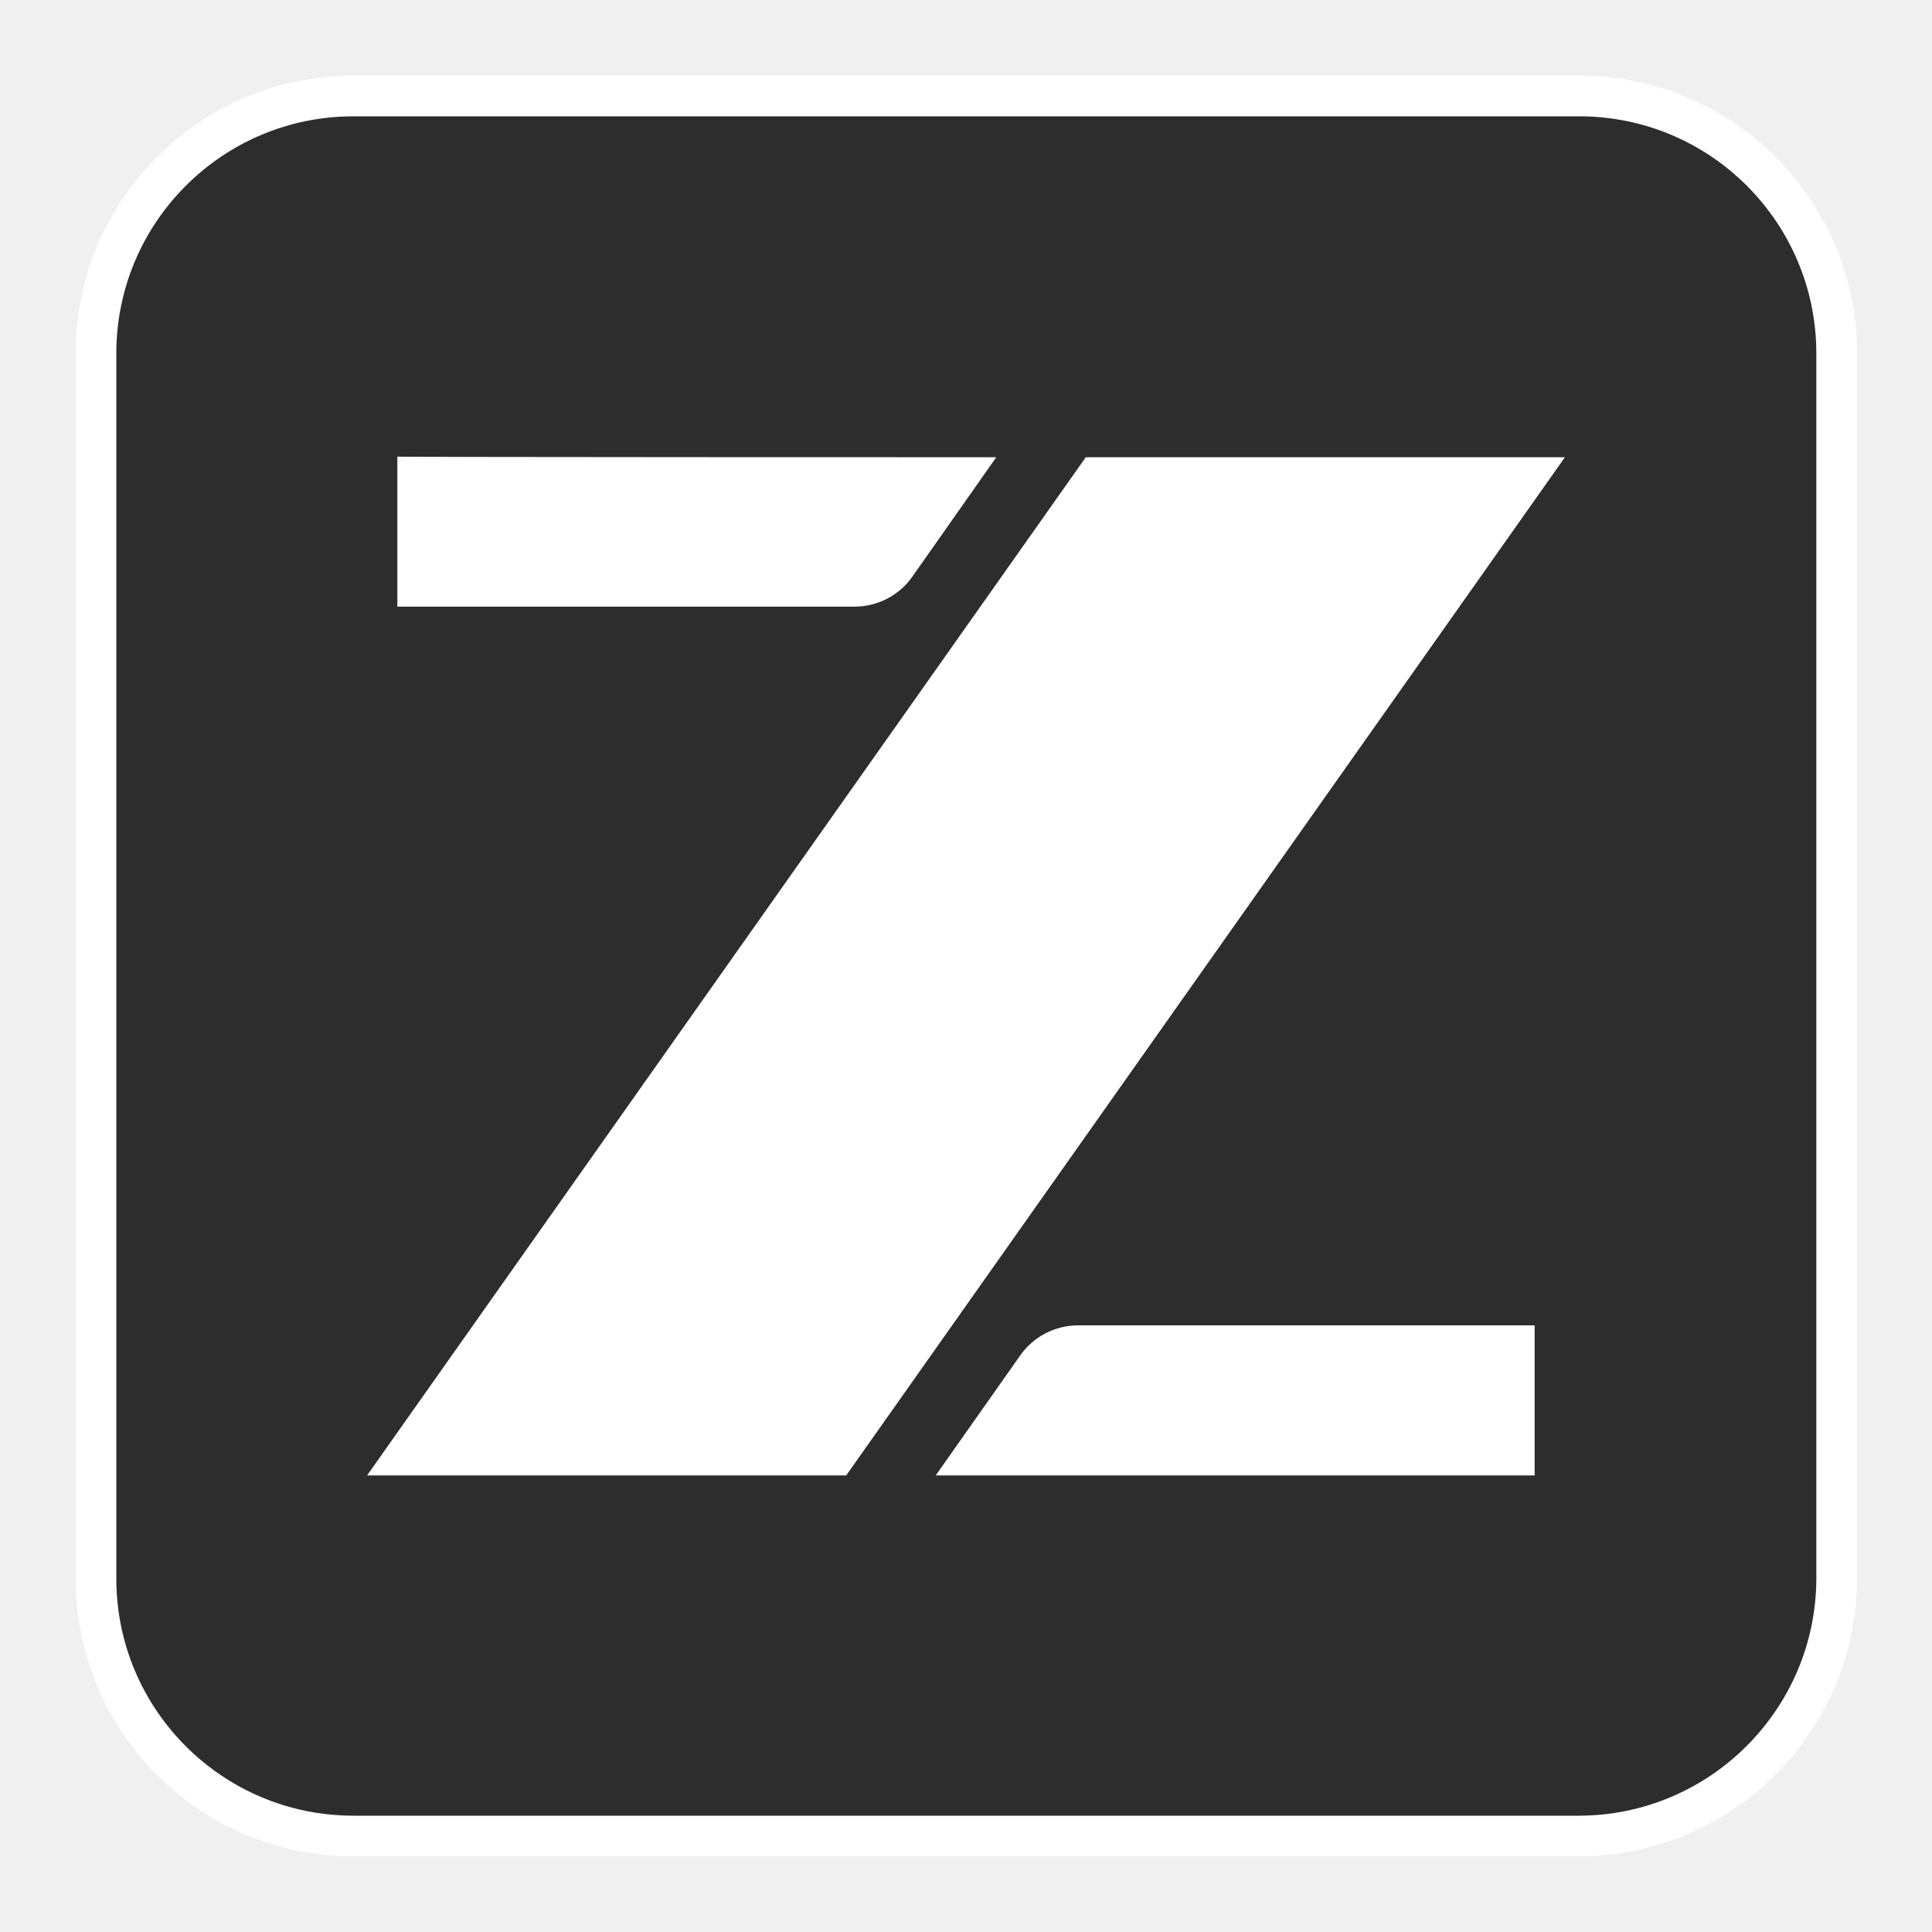
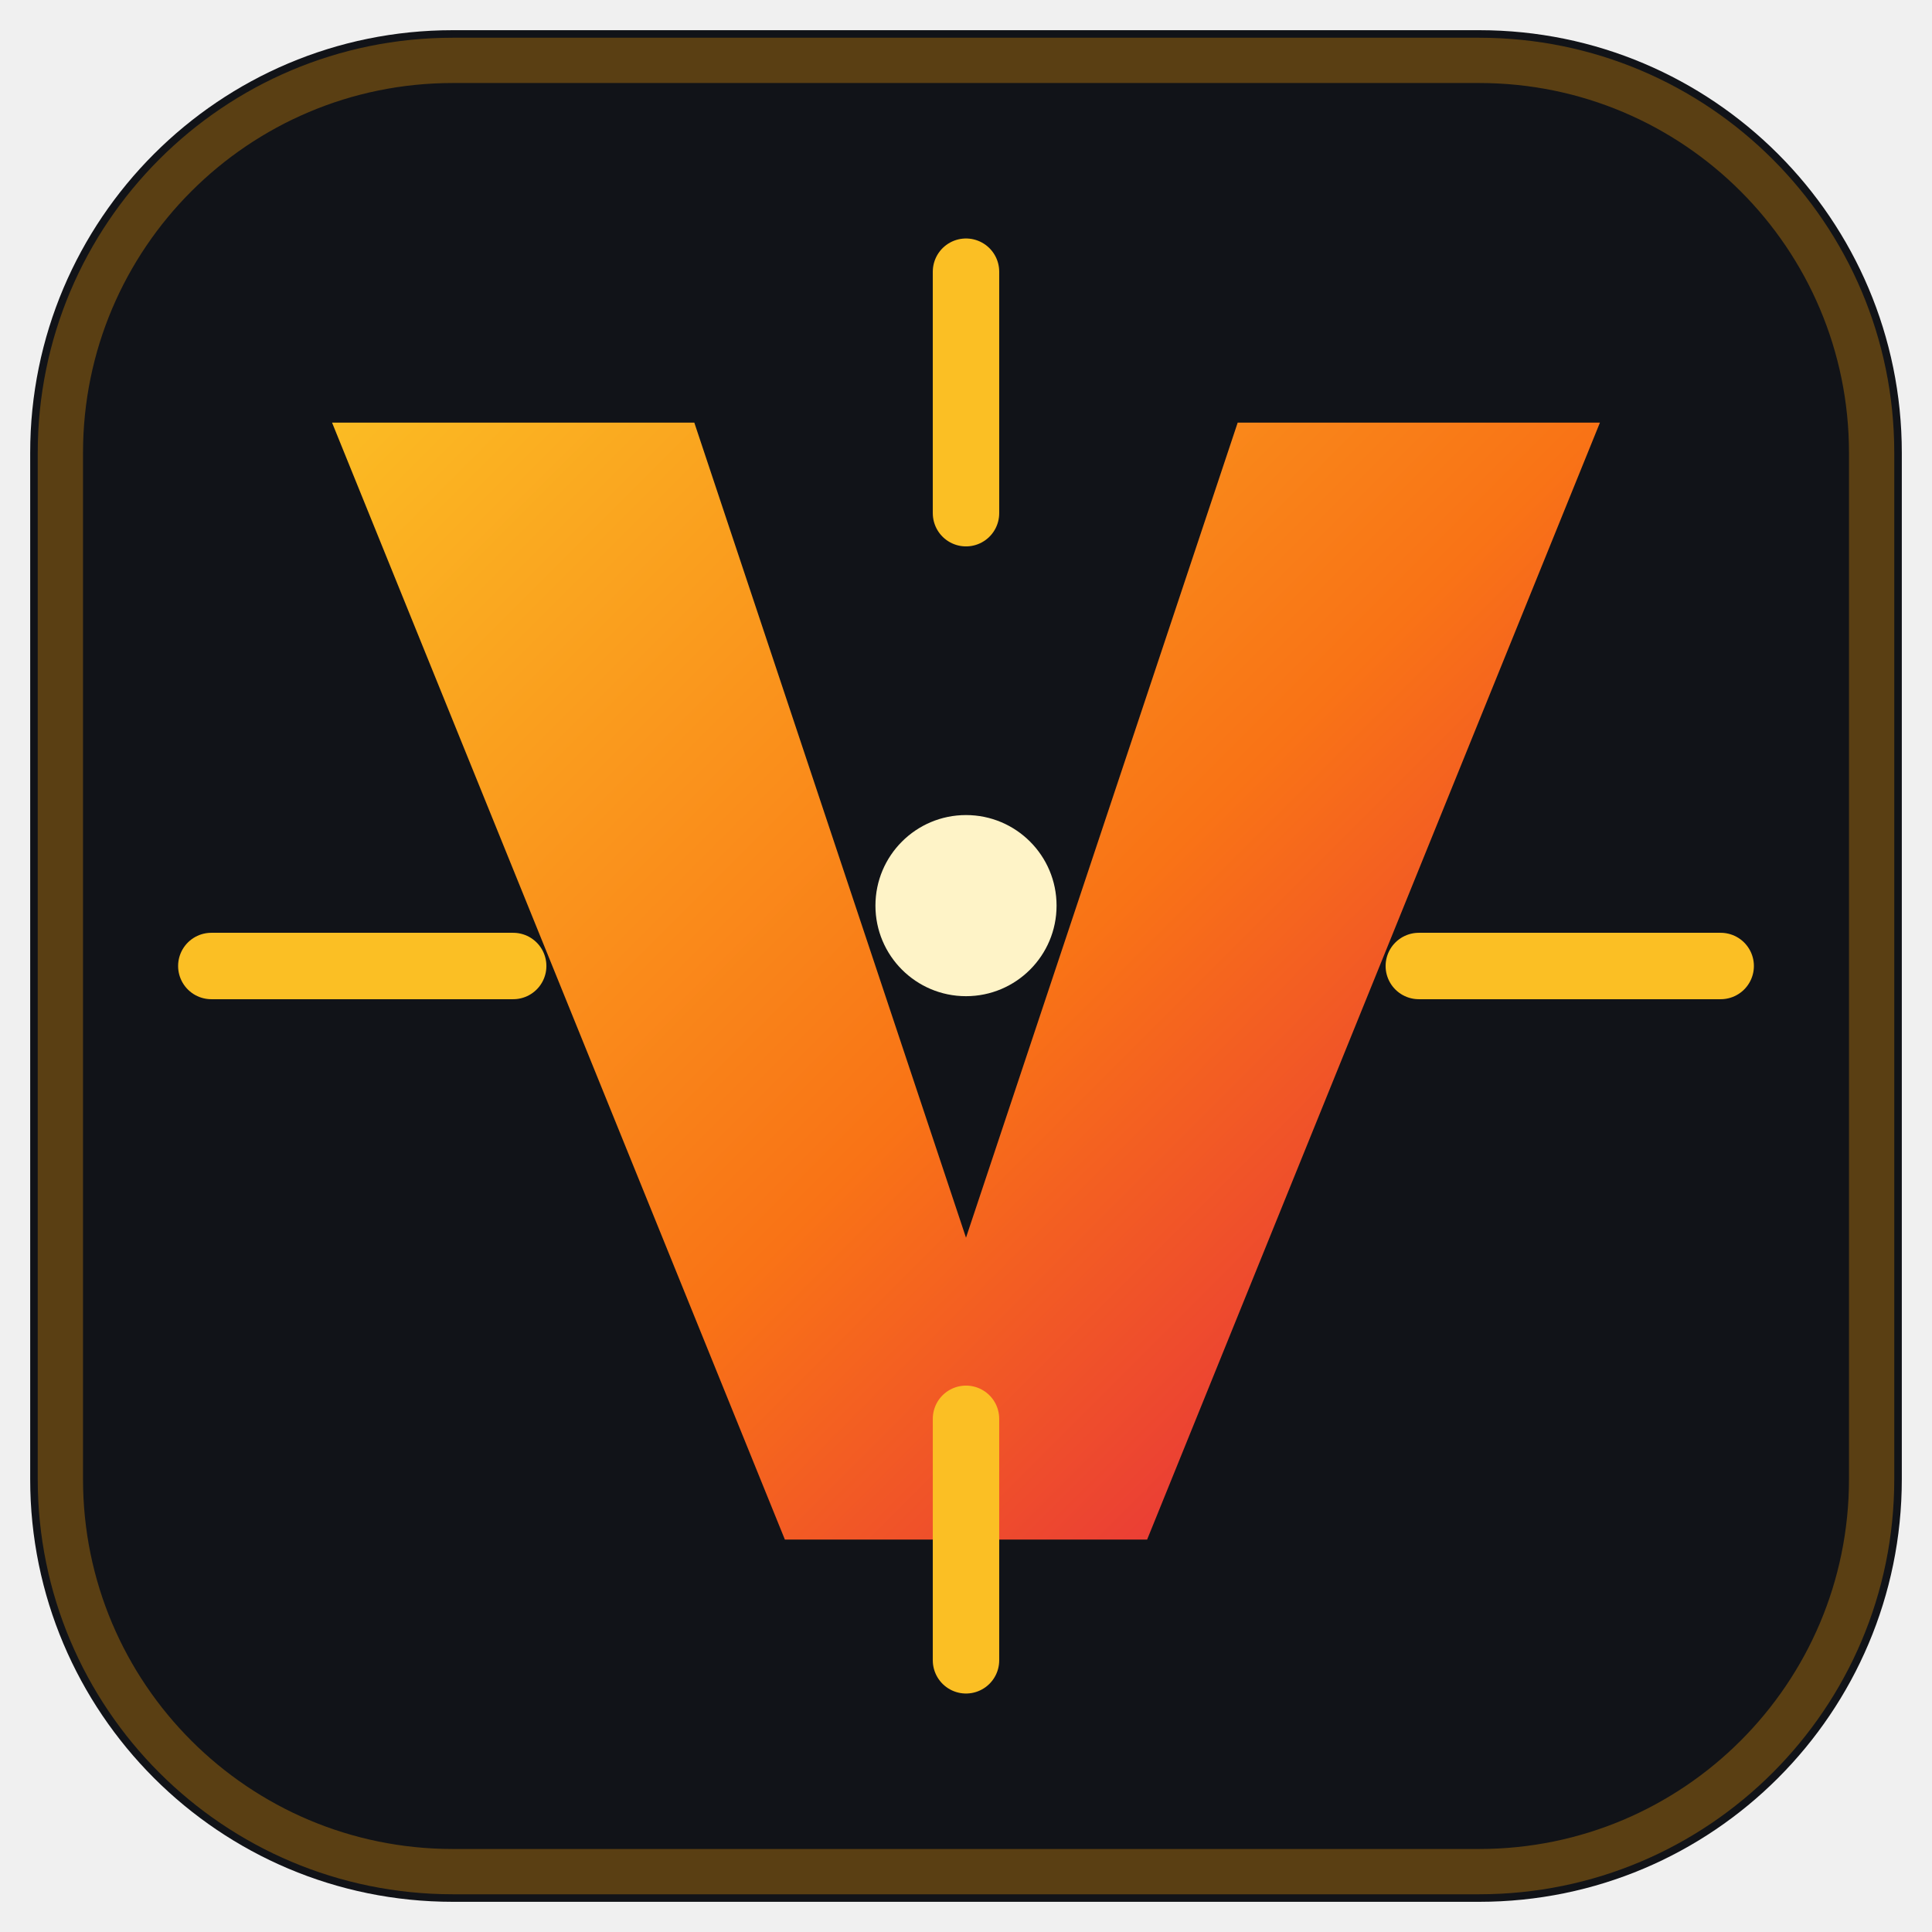
- <svg xmlns="http://www.w3.org/2000/svg" version="1.1" x="0px" y="0px" viewBox="0 0 30 30" style="enable-background:new 0 0 30 30;" xml:space="preserve">
+ <svg xmlns="http://www.w3.org/2000/svg" viewBox="0 0 64 64" role="img" aria-labelledby="title">
  <defs>
-     <style type="text/css">
-     .st194{fill:#2D2D2D;stroke:#FFFFFF;stroke-width:0.632;stroke-miterlimit:10;}
-     .st23{fill:#FFFFFF;}
- 
-     .z-breathe {
-       animation: breathe 2.5s ease-in-out infinite;
-     }
- 
-     @keyframes breathe {
-       0%, 100% { opacity: 0.7; }
-       50% { opacity: 1; }
-     }
-   </style>
+     <linearGradient id="insignia" x1="11" y1="12" x2="51" y2="52" gradientUnits="userSpaceOnUse">
+       <stop stop-color="#fbbf24" />
+       <stop offset=".55" stop-color="#f97316" />
+       <stop offset="1" stop-color="#e11d48" />
+     </linearGradient>
  </defs>
-   <g>
-     <path class="st194" d="M24.51,28.51H5.49c-2.21,0-4-1.79-4-4V5.49c0-2.21,1.79-4,4-4h19.03c2.21,0,4,1.79,4,4v19.03     C28.51,26.72,26.72,28.51,24.51,28.51z" />
-     <g class="z-breathe">
-       <path class="st23" d="M15.47,7.1l-1.3,1.85c-0.2,0.29-0.54,0.47-0.9,0.47h-7.1V7.09C6.16,7.1,15.47,7.1,15.47,7.1z" />
-       <polygon class="st23" points="24.3,7.1 13.14,22.91 5.7,22.91 16.86,7.1" />
-       <path class="st23" d="M14.53,22.91l1.31-1.86c0.2-0.29,0.54-0.47,0.9-0.47h7.09v2.33H14.53z" />
-     </g>
-   </g>
+   <rect x="1" y="1" width="62" height="62" rx="14" fill="#111318" />
+   <rect x="2" y="2" width="60" height="60" rx="13" fill="none" stroke="#f59e0b" stroke-opacity=".32" stroke-width="1.5" />
+   <path d="M11 14h12l9 27 9-27h12L38 51H26Z" fill="url(#insignia)" />
+   <path d="M32 9v8M32 47v8M7 32h10M47 32h10" stroke="#fbbf24" stroke-width="2.2" stroke-linecap="round" />
+   <circle cx="32" cy="30" r="3" fill="#fef3c7" />
</svg>
